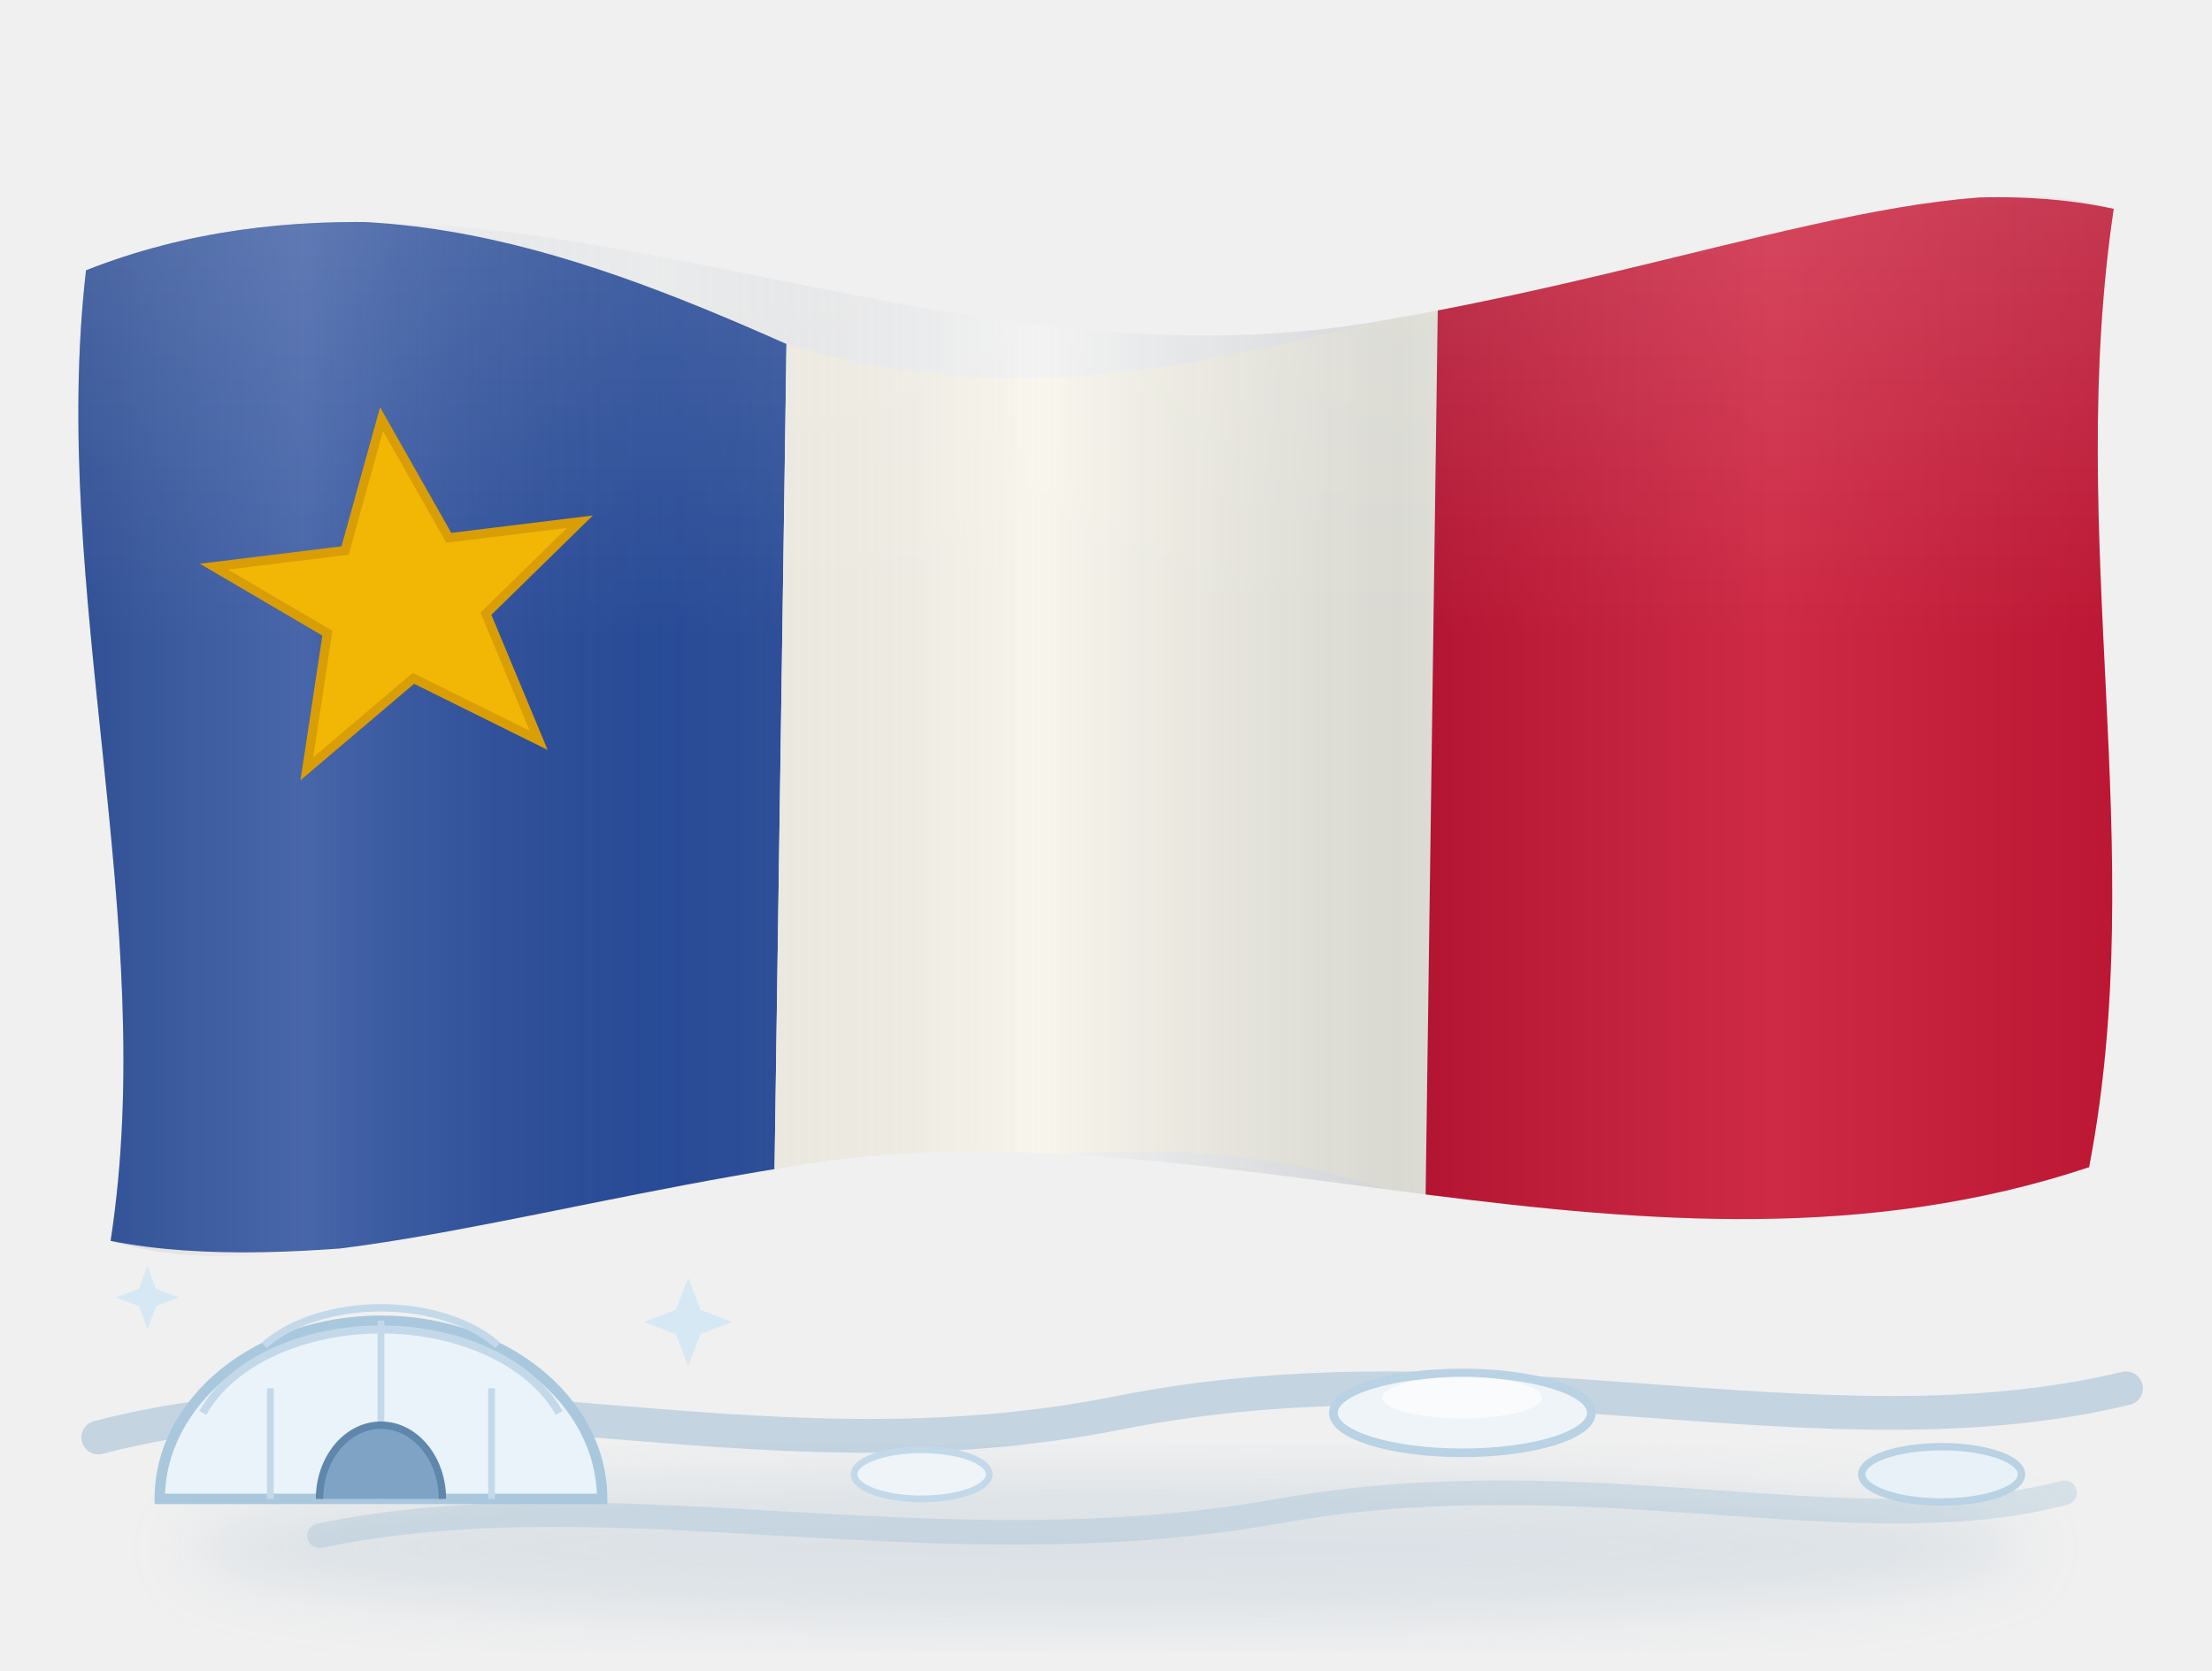
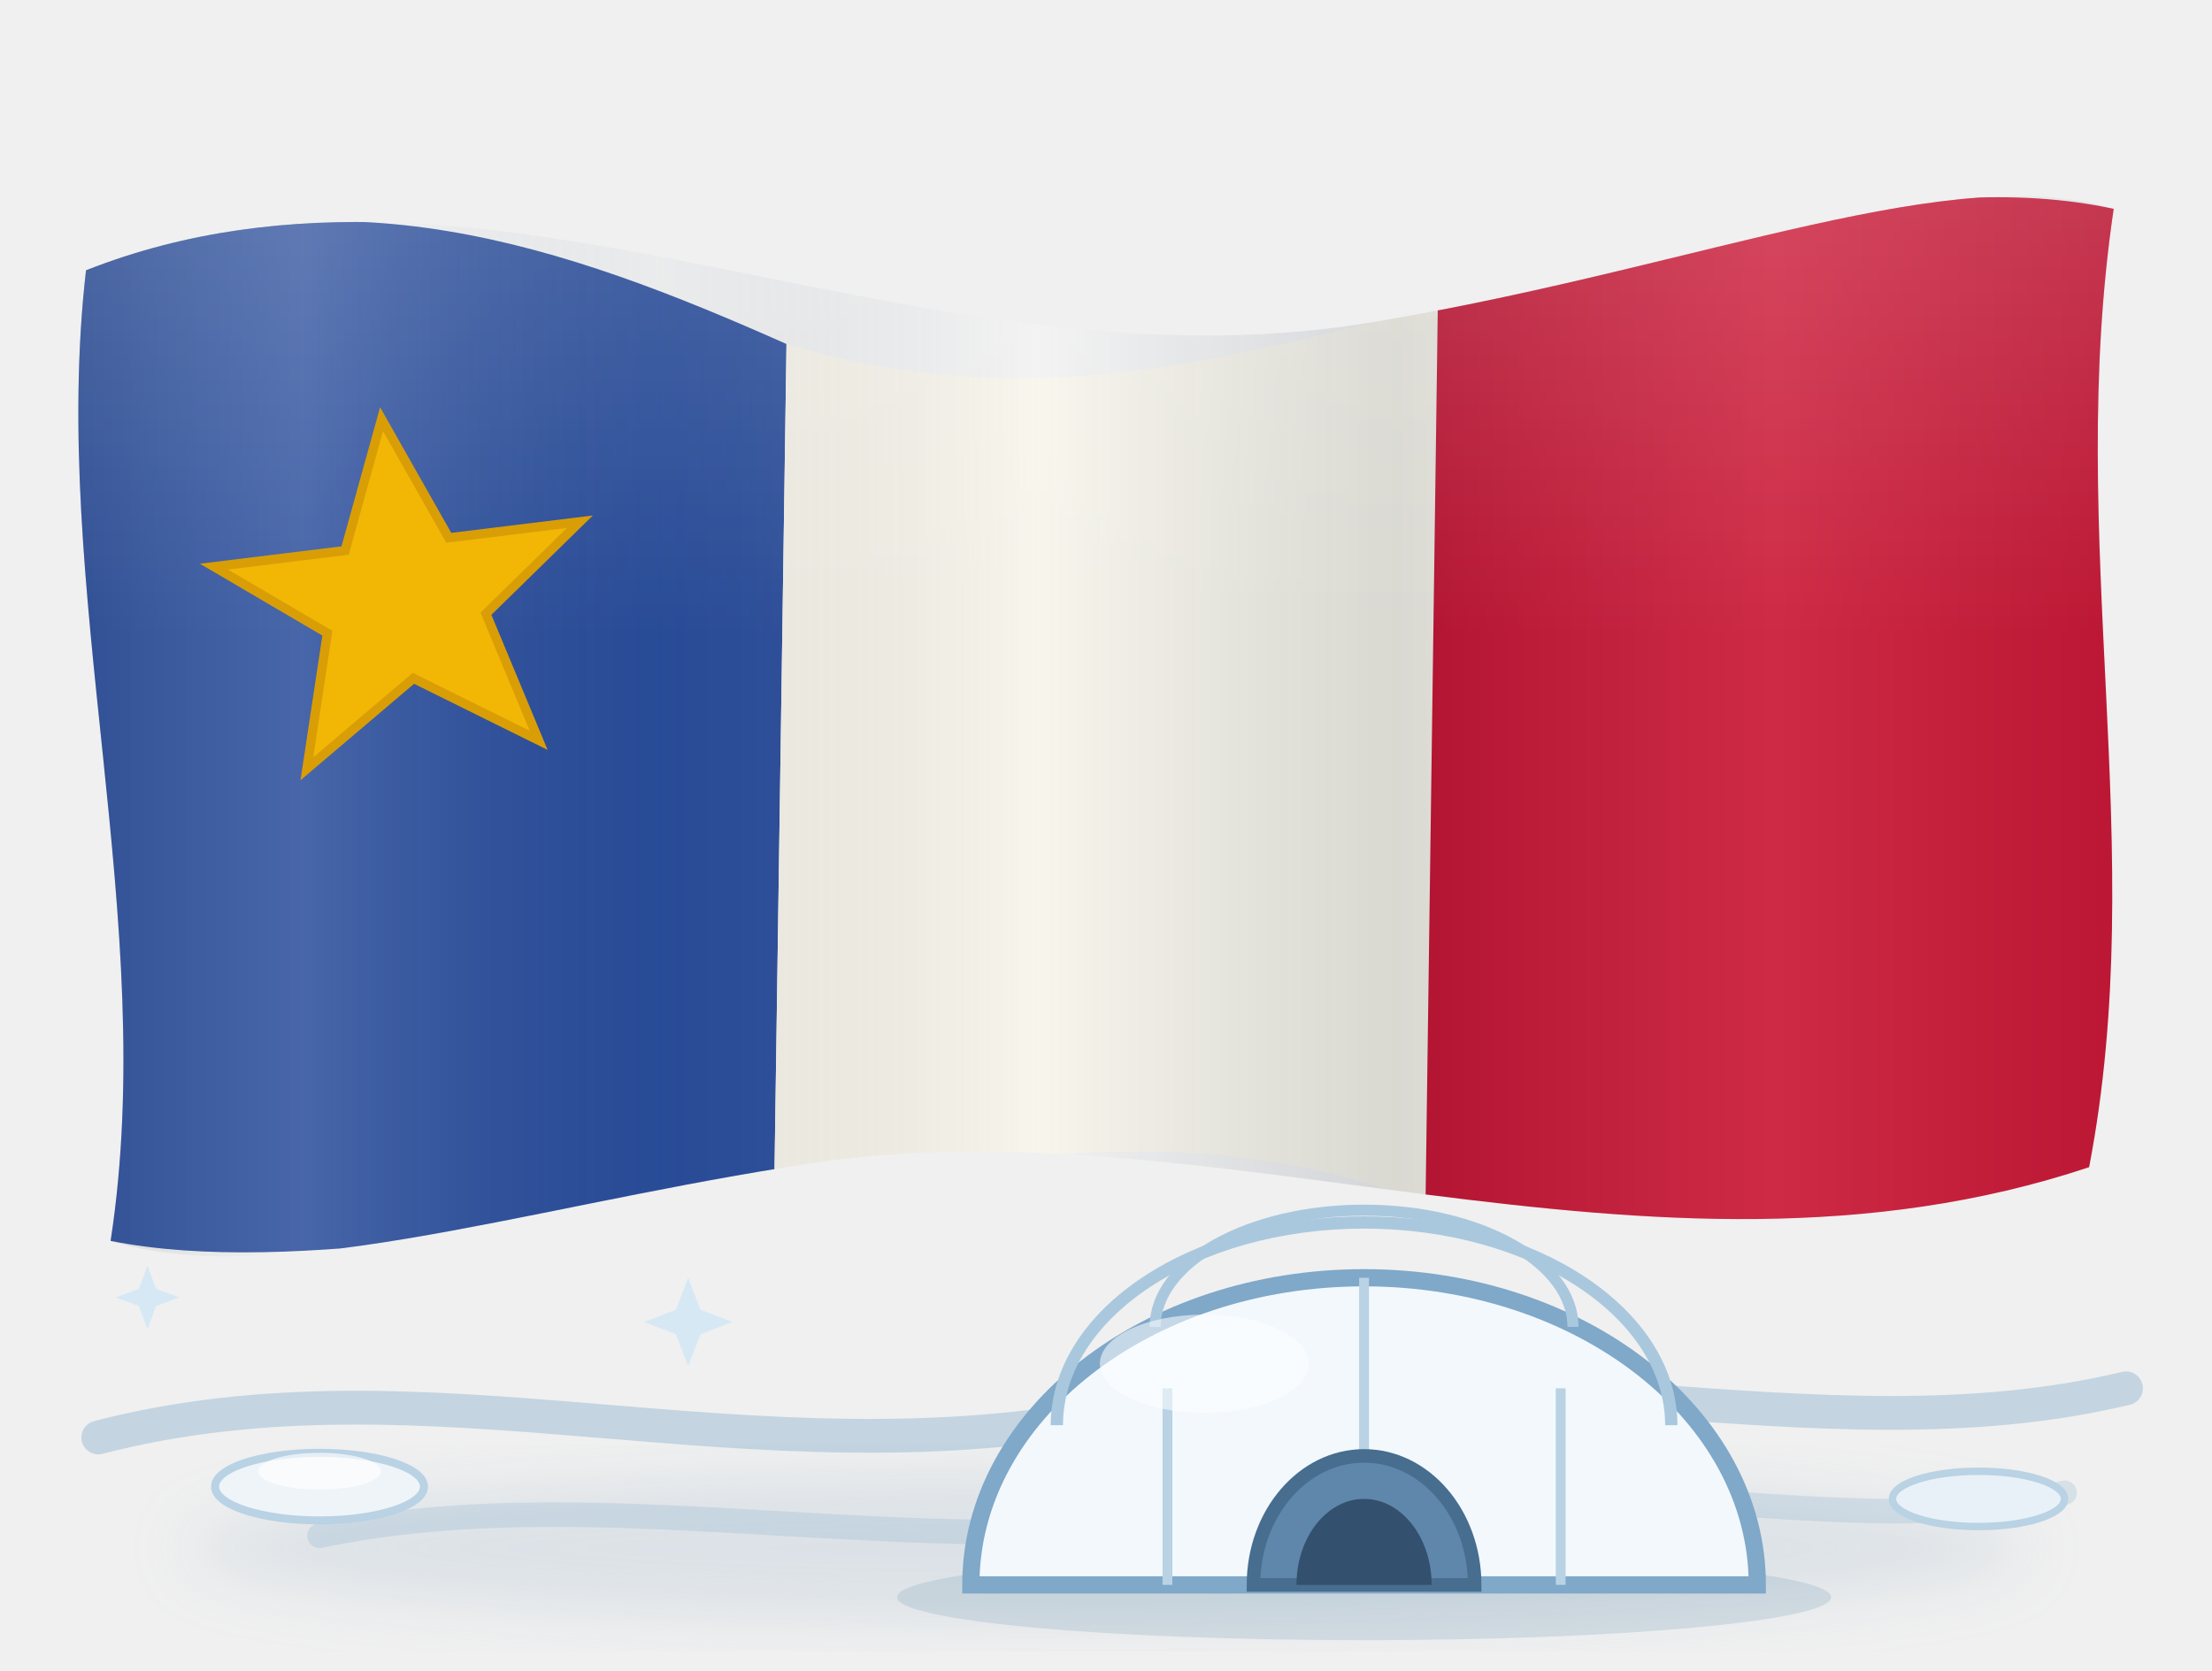
<svg xmlns="http://www.w3.org/2000/svg" viewBox="0 0 360 272">
  <defs>
    <clipPath id="drapeauVague">
      <path d="M14 44 C 80 18, 150 66, 226 52 C 278 43, 318 26, 344 34 C 336 88, 350 138, 340 190 C 268 214, 196 178, 128 190 C 84 197, 44 210, 18 202 C 26 150, 8 96, 14 44 Z" />
    </clipPath>
    <linearGradient id="plisPro" x1="0" y1="0" x2="1" y2="0">
      <stop offset="0" stop-color="#10243e" stop-opacity="0.16" />
      <stop offset="0.14" stop-color="#ffffff" stop-opacity="0.14" />
      <stop offset="0.30" stop-color="#10243e" stop-opacity="0.04" />
      <stop offset="0.47" stop-color="#ffffff" stop-opacity="0.16" />
      <stop offset="0.63" stop-color="#10243e" stop-opacity="0.13" />
      <stop offset="0.80" stop-color="#ffffff" stop-opacity="0.11" />
      <stop offset="1" stop-color="#10243e" stop-opacity="0.10" />
    </linearGradient>
    <linearGradient id="reflet" x1="0" y1="0" x2="0" y2="1">
      <stop offset="0" stop-color="#ffffff" stop-opacity="0.20" />
      <stop offset="0.45" stop-color="#ffffff" stop-opacity="0" />
    </linearGradient>
    <filter id="flou" x="-20%" y="-20%" width="140%" height="140%">
      <feGaussianBlur stdDeviation="5" />
    </filter>
  </defs>
  <ellipse cx="180" cy="252" rx="150" ry="12" fill="#8aa8c0" opacity="0.20" filter="url(#flou)" />
  <g clip-path="url(#drapeauVague)">
    <path d="M14 44 C 55 27, 92 40, 128 56 L 126 194 C 92 198, 48 208, 18 202 C 26 150, 8 96, 14 44 Z" fill="#2a4d9b" />
    <path d="M128 56 C 168 68, 200 58, 234 50 L 232 196 C 198 182, 162 188, 126 194 Z" fill="#f7f3e8" />
    <path d="M234 50 C 272 41, 312 27, 344 34 C 336 88, 350 138, 340 190 C 306 202, 268 206, 232 196 Z" fill="#c8102e" />
    <rect x="0" y="0" width="360" height="230" fill="url(#plisPro)" />
    <rect x="0" y="0" width="360" height="230" fill="url(#reflet)" />
    <polygon fill="#f2b705" stroke="#d99e06" stroke-width="1.5" transform="rotate(-7 66 100)" points="66,68 74.5,88.5 96,88.5 79,101.5 85,123 66,110.5 47,123 53,101.5 36,88.5 57.5,88.5" />
  </g>
  <path d="M16 234 C 70 220, 122 242, 182 230 C 242 218, 296 238, 346 226" stroke="#6f9fc4" stroke-width="5.5" fill="none" stroke-linecap="round" opacity="0.34" />
  <path d="M52 250 C 100 240, 152 256, 208 246 C 258 237, 302 252, 336 243" stroke="#6f9fc4" stroke-width="4" fill="none" stroke-linecap="round" opacity="0.20" />
  <g>
-     <ellipse cx="238" cy="230" rx="21" ry="6.5" fill="#eef4f8" stroke="#b9d2e4" stroke-width="1.4" />
-     <ellipse cx="238" cy="227.5" rx="13" ry="3.4" fill="#ffffff" opacity="0.65" />
-     <ellipse cx="316" cy="240" rx="13" ry="4.5" fill="#e8f1f7" stroke="#b9d2e4" stroke-width="1.2" />
-     <ellipse cx="150" cy="240" rx="11" ry="4" fill="#eef4f8" stroke="#c3d9ea" stroke-width="1.1" />
+     <ellipse cx="52" cy="242" rx="17" ry="5.5" fill="#eef4f8" stroke="#b9d2e4" stroke-width="1.3" />
+     <ellipse cx="52" cy="239.5" rx="10" ry="3" fill="#ffffff" opacity="0.65" />
+     <ellipse cx="322" cy="244" rx="14" ry="4.5" fill="#e8f1f7" stroke="#b9d2e4" stroke-width="1.2" />
  </g>
  <g>
-     <path d="M26 244 a36 29 0 0 1 72 0 Z" fill="#eaf3f9" stroke="#a9c8de" stroke-width="1.7" />
-     <path d="M33 230 a31 21 0 0 1 58 0" fill="none" stroke="#c3d9ea" stroke-width="1.3" />
-     <path d="M43 219 a23 14 0 0 1 38 0" fill="none" stroke="#c3d9ea" stroke-width="1.2" />
-     <path d="M62 215 L62 244 M44 226 L44 244 M80 226 L80 244" stroke="#c3d9ea" stroke-width="1.1" fill="none" />
-     <path d="M52 244 a10 12 0 0 1 20 0 Z" fill="#7fa3c4" />
-     <path d="M52 244 a10 12 0 0 1 20 0" fill="none" stroke="#5f87ab" stroke-width="1.2" />
+     <ellipse cx="222" cy="260" rx="76" ry="7" fill="#8aa8c0" opacity="0.28" />
+     <path d="M158 258 a64 50 0 0 1 128 0 Z" fill="#f2f8fc" stroke="#7fa8c9" stroke-width="2.8" />
+     <path d="M172 232 a50 33 0 0 1 100 0" fill="none" stroke="#a9c8de" stroke-width="2" />
+     <path d="M188 216 a34 19 0 0 1 68 0" fill="none" stroke="#a9c8de" stroke-width="1.8" />
+     <path d="M190 226 L190 258 M222 208 L222 258 M254 226 L254 258" stroke="#b9d2e4" stroke-width="1.6" fill="none" />
+     <ellipse cx="196" cy="222" rx="17" ry="8" fill="#ffffff" opacity="0.55" />
+     <path d="M204 258 a18 21 0 0 1 36 0 Z" fill="#5f87ab" stroke="#476d8f" stroke-width="2.2" />
+     <path d="M211 258 a11 14 0 0 1 22 0 Z" fill="#33506e" />
  </g>
  <path d="M112 208 l2 5.2 5.2 2 -5.2 2 -2 5.2 -2 -5.2 -5.2 -2 5.2 -2 Z" fill="#d7e8f5" />
  <path d="M24 206 l1.4 3.8 3.8 1.4 -3.8 1.4 -1.4 3.8 -1.4 -3.8 -3.8 -1.4 3.8 -1.4 Z" fill="#d7e8f5" />
</svg>
